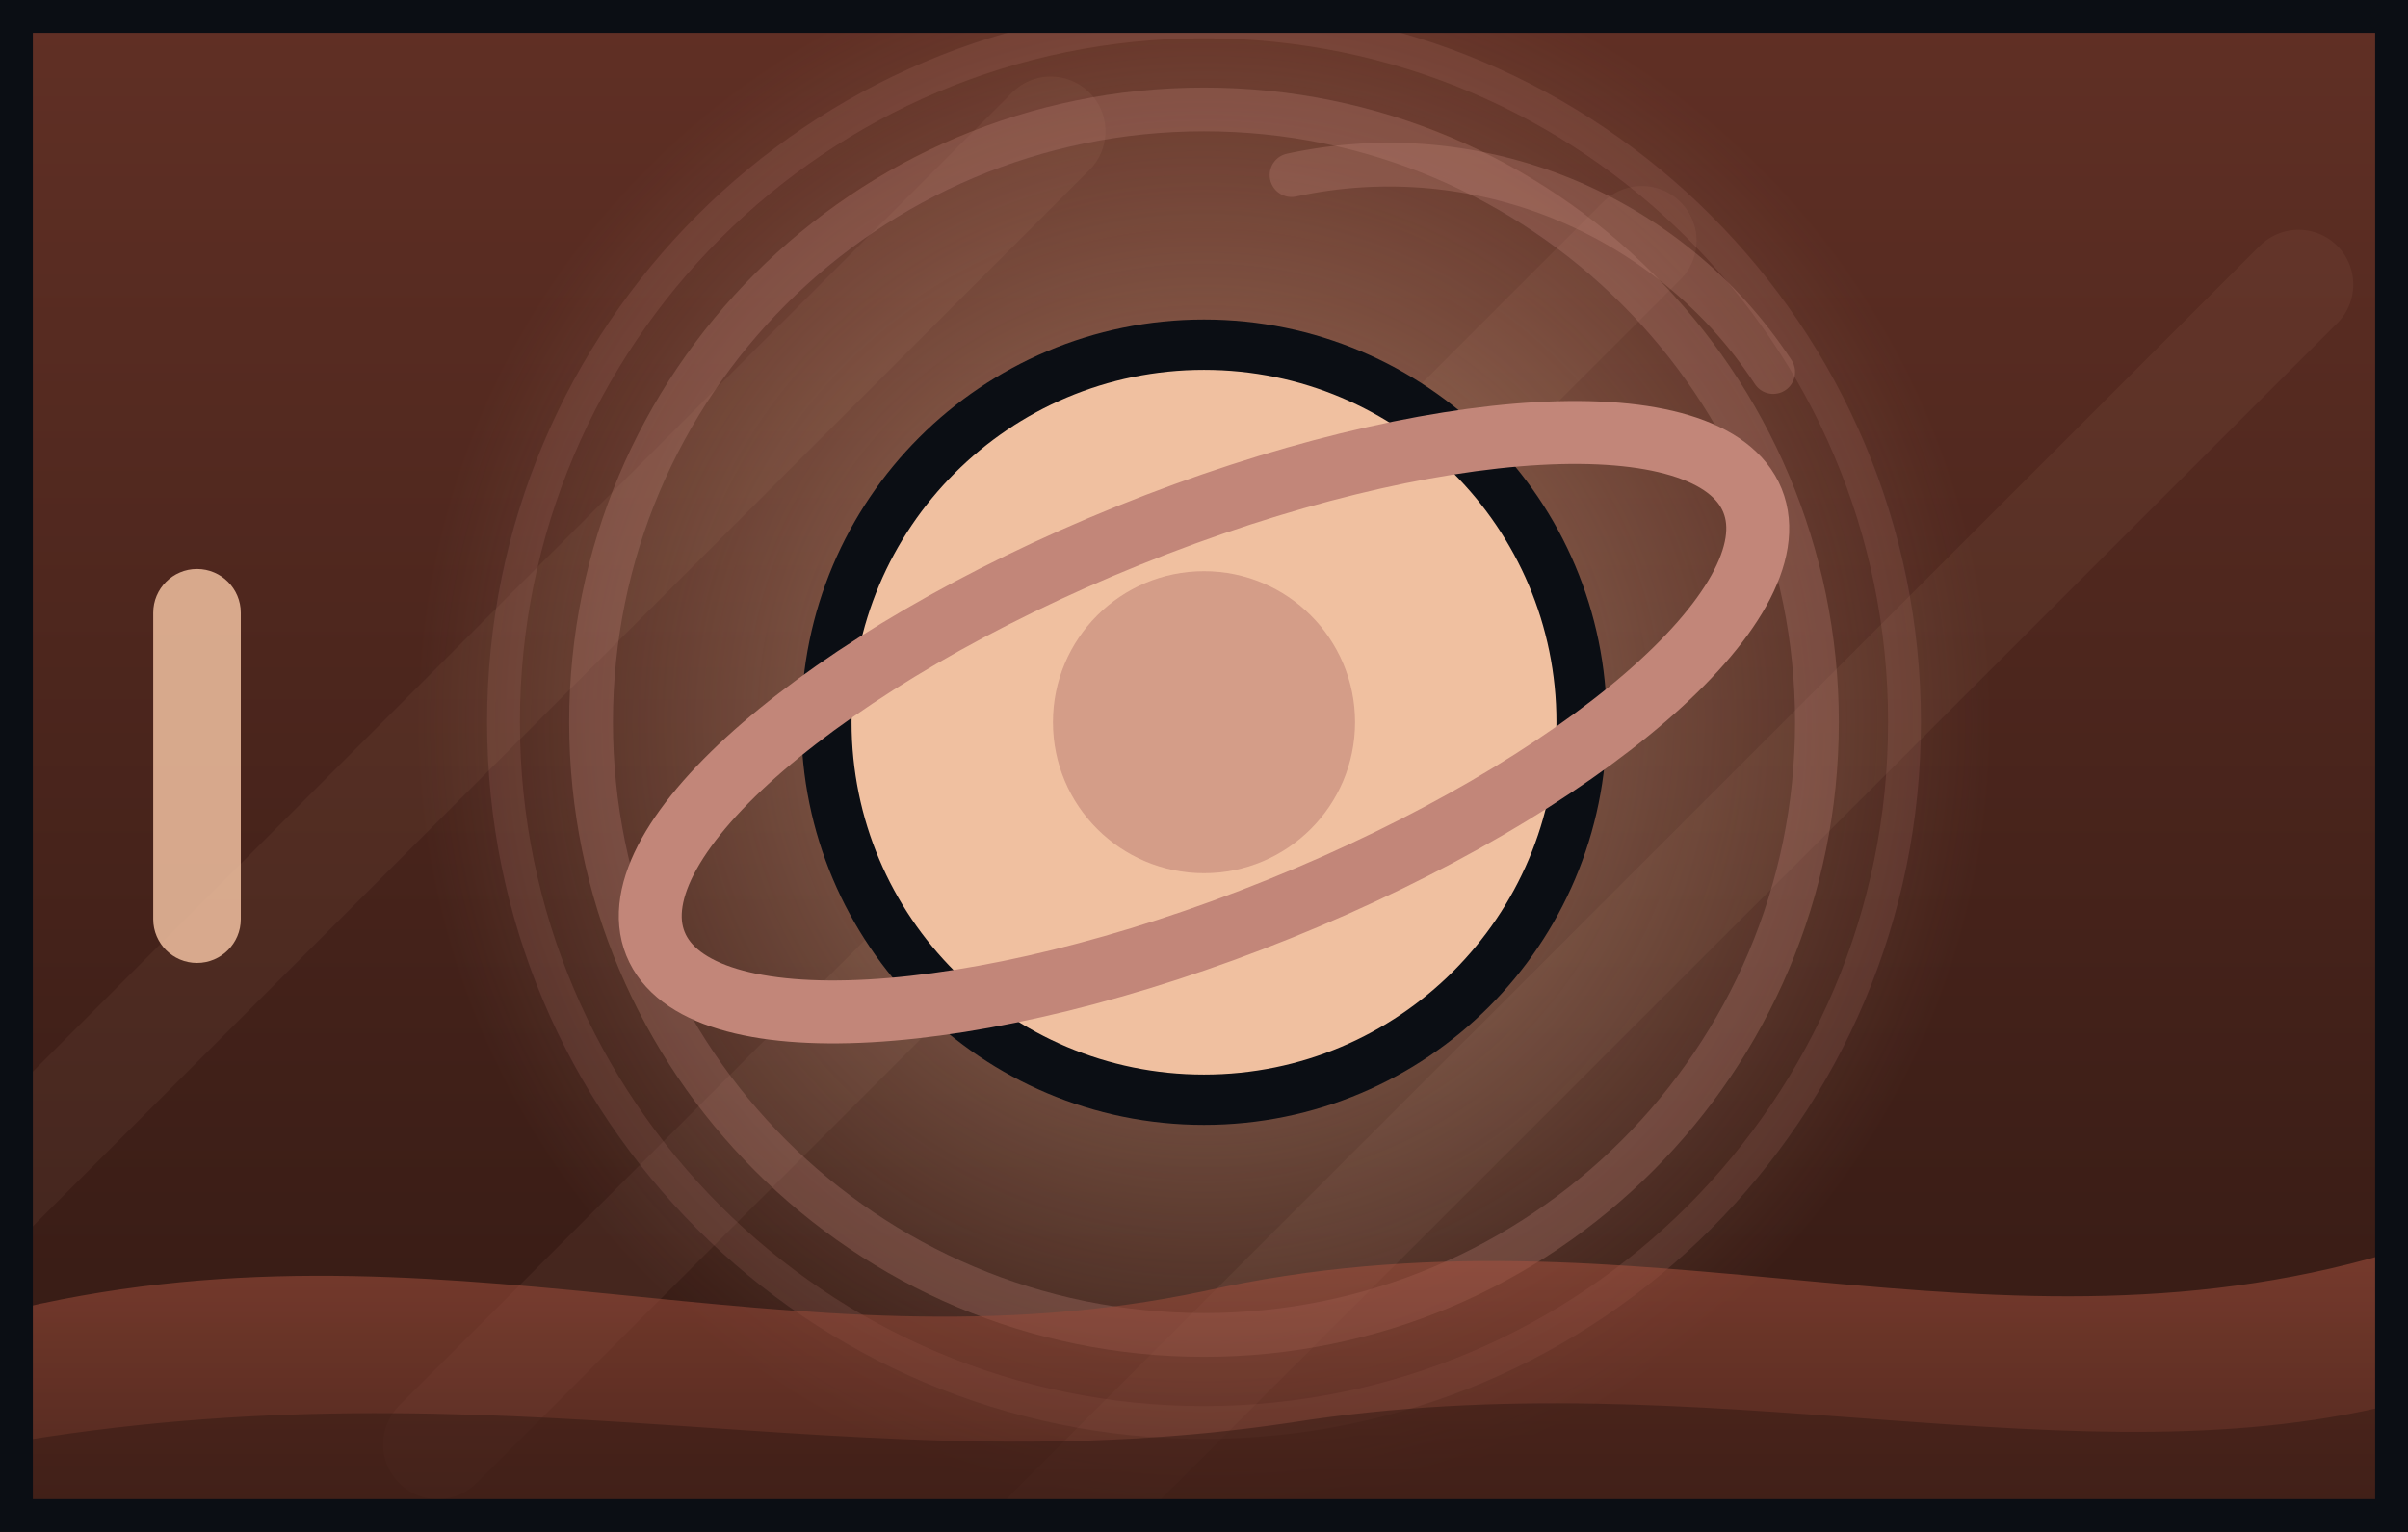
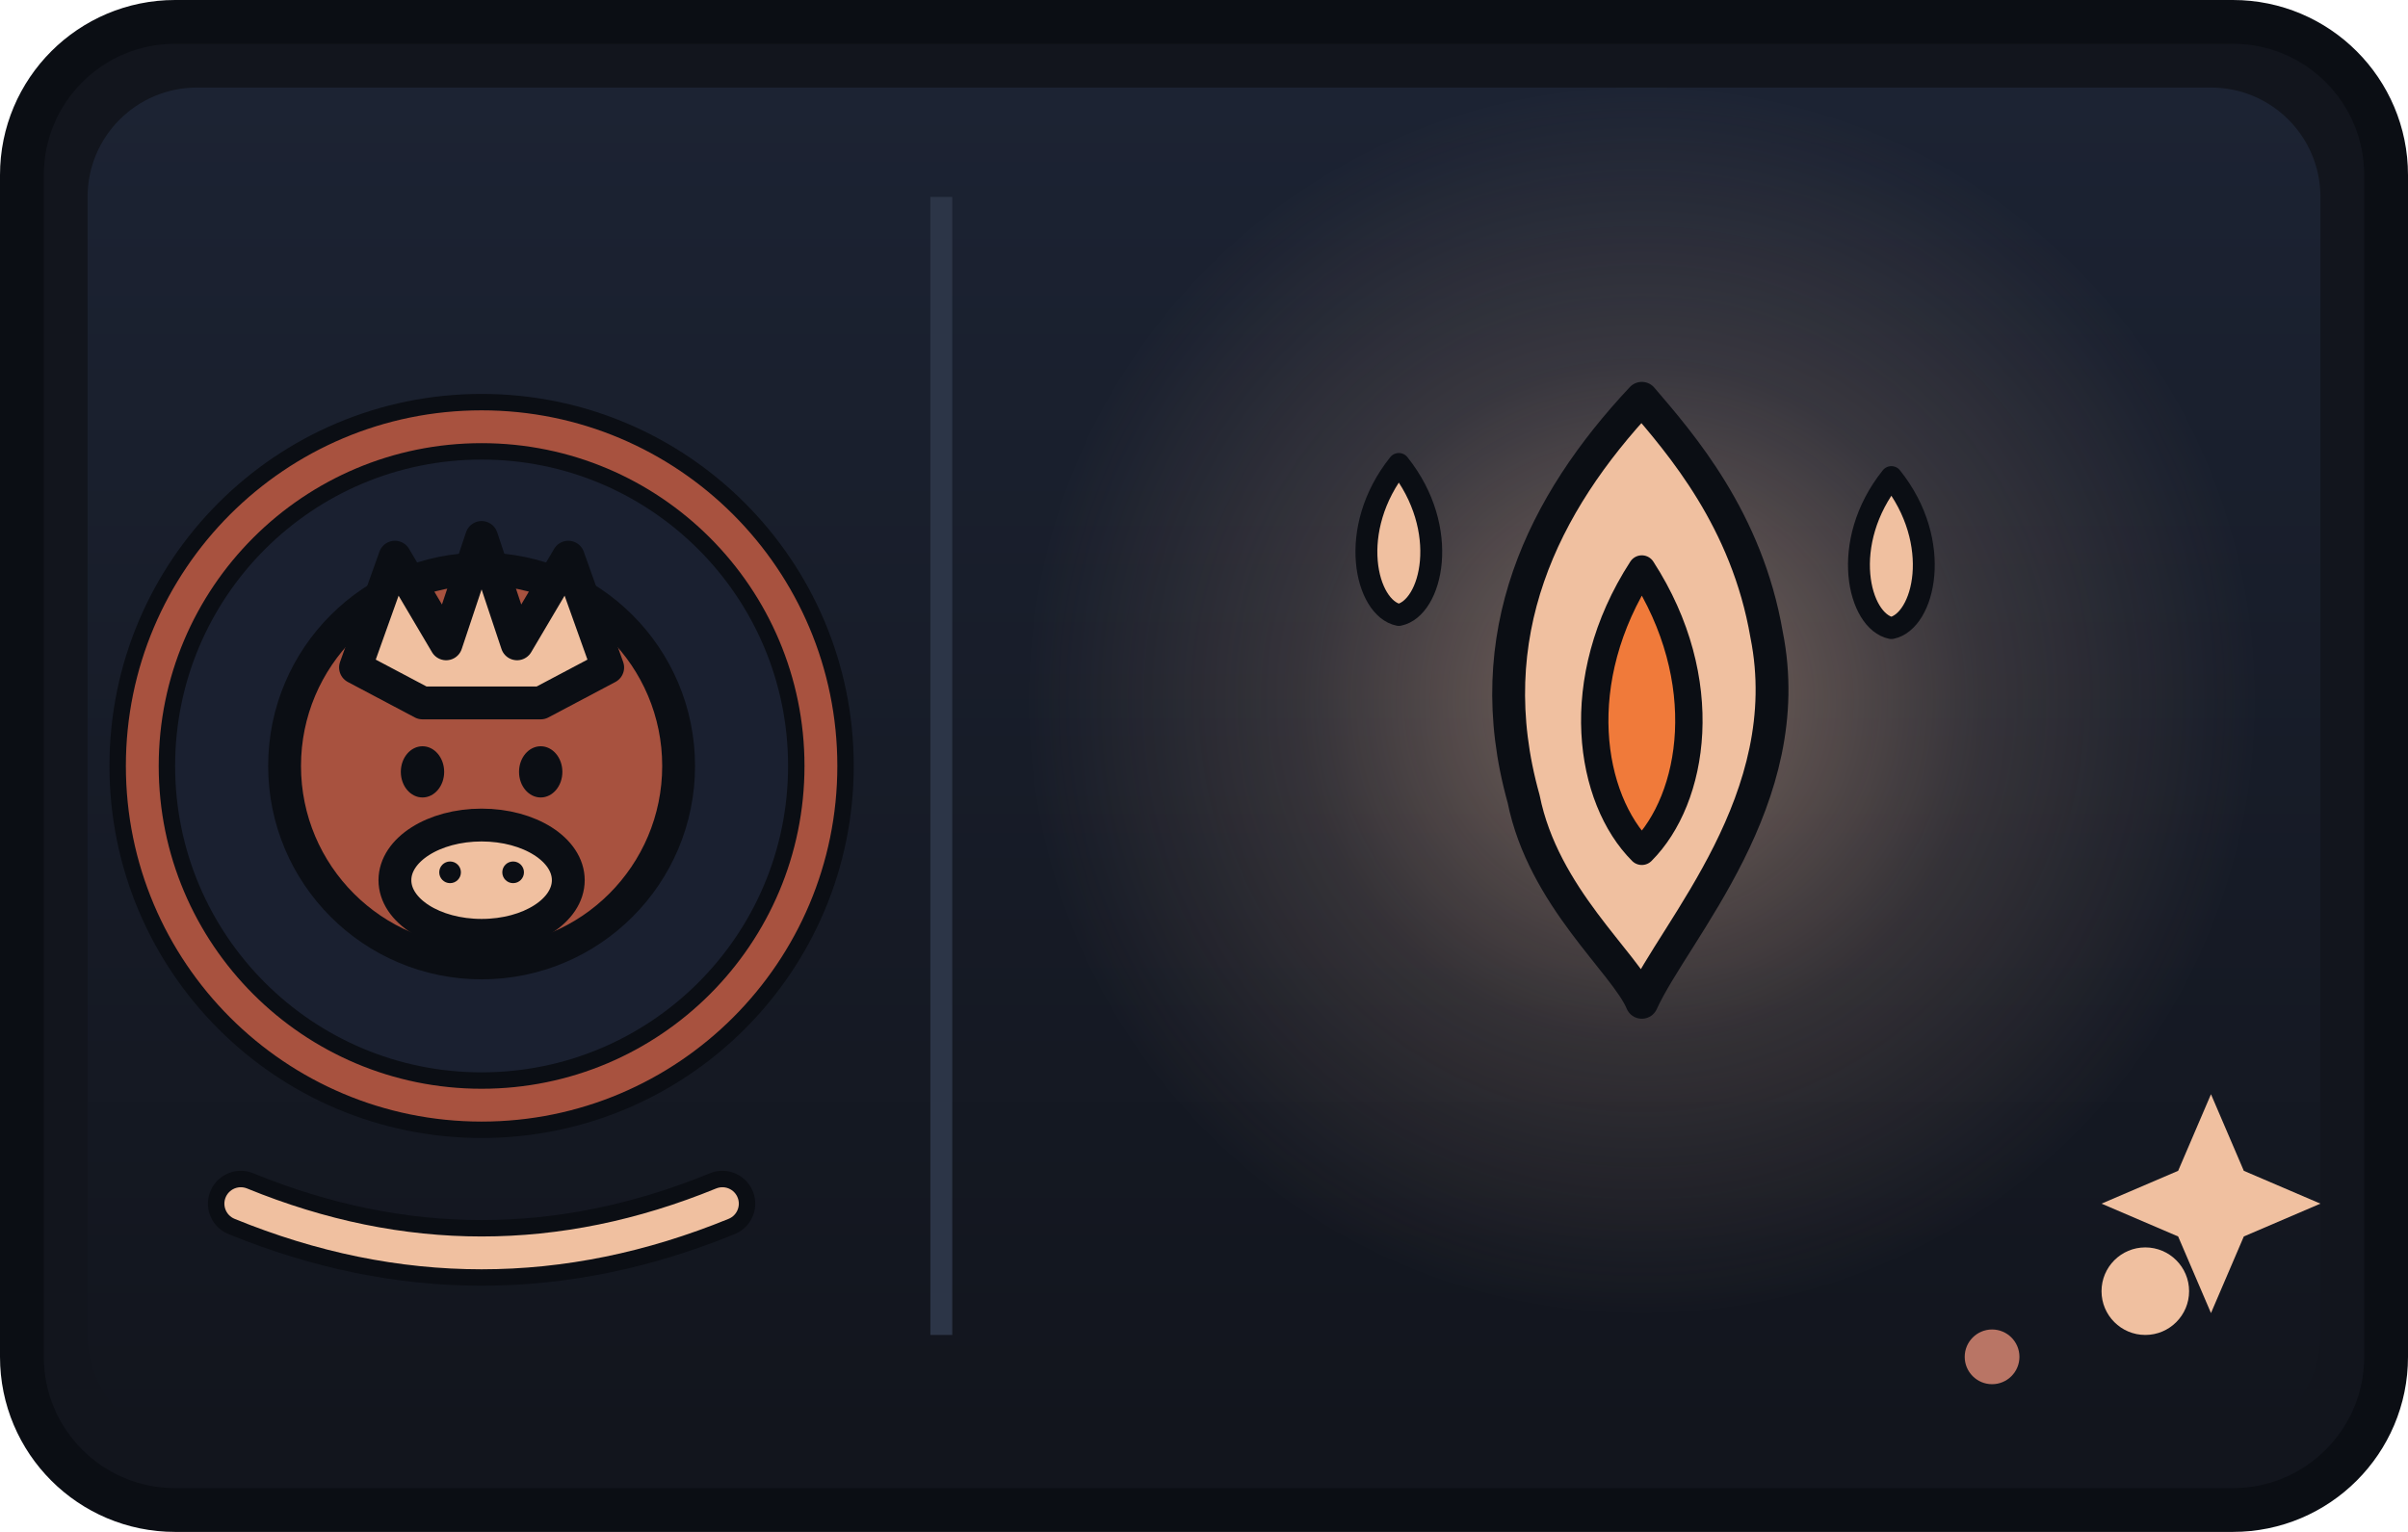
<svg xmlns="http://www.w3.org/2000/svg" width="220" height="140" viewBox="0 0 220 140">
  <defs>
-     <linearGradient id="bg_horse_special2" x1="0" y1="0" x2="0" y2="1">
-       <stop offset="0" stop-color="#613025" />
-       <stop offset="1" stop-color="#321913" />
+     <linearGradient id="bg_card_horse_special2" x1="0" y1="0" x2="0" y2="1">
+       <stop offset="0" stop-color="#1C2333" />
+       <stop offset="1" stop-color="#12151D" />
    </linearGradient>
-     <radialGradient id="glow_horse_special2" cx="0.5" cy="0.5" r="0.5">
-       <stop offset="0" stop-color="#F0C0A0" stop-opacity="0.52" />
+     <radialGradient id="glow_card_horse_special2" cx="0.5" cy="0.5" r="0.5">
+       <stop offset="0" stop-color="#F0C0A0" stop-opacity="0.45" />
+       <stop offset="0.55" stop-color="#F0C0A0" stop-opacity="0.14" />
      <stop offset="1" stop-color="#F0C0A0" stop-opacity="0" />
    </radialGradient>
-     <linearGradient id="hill_horse_special2" x1="0" y1="0" x2="0" y2="1">
-       <stop offset="0" stop-color="#A8523F" />
-       <stop offset="1" stop-color="#613025" />
-     </linearGradient>
  </defs>
-   <rect x="0" y="0" width="220" height="140" fill="url(#bg_horse_special2)" />
-   <g stroke="#F0C0A0" stroke-width="10" stroke-opacity="0.06" stroke-linecap="round">
-     <path d="M-10 118 L96 12" />
-     <path d="M40 132 L150 22" />
-     <path d="M96 140 L210 26" />
-   </g>
-   <circle cx="110" cy="66" r="72" fill="url(#glow_horse_special2)" />
-   <circle cx="110" cy="66" r="56" fill="none" stroke="#C28679" stroke-width="4" stroke-opacity="0.28" />
-   <circle cx="110" cy="66" r="64" fill="none" stroke="#C28679" stroke-width="3" stroke-opacity="0.16" />
-   <g transform="translate(110 66) scale(1.15) translate(-110 -66)">
-     <circle cx="110" cy="66" r="30" fill="#F0C0A0" stroke="#0B0E14" stroke-width="4" />
-     <ellipse cx="110" cy="66" rx="47" ry="16" fill="none" stroke="#C28679" stroke-width="5" transform="rotate(-22 110 66)" />
-     <circle cx="110" cy="66" r="12" fill="#C28679" fill-opacity="0.6" />
-   </g>
-   <path d="M0 120 C40 110 72 126 110 118 C150 109 182 126 220 114 L220 140 L0 140 Z" fill="url(#hill_horse_special2)" fill-opacity="0.55" />
-   <path d="M0 132 C46 124 78 136 118 130 C156 124 190 136 220 128 L220 140 L0 140 Z" fill="#321913" fill-opacity="0.5" />
-   <path d="M118 16 A42 42 0 0 1 162 34" fill="none" stroke="#C28679" stroke-width="4" stroke-opacity="0.3" stroke-linecap="round" />
-   <rect x="14" y="52" width="8" height="36" rx="4" fill="#F0C0A0" fill-opacity="0.85" />
-   <rect x="1.5" y="1.5" width="217" height="137" fill="none" stroke="#0B0E14" stroke-width="3" />
+   <rect x="2" y="2" width="216" height="136" rx="14" fill="#12151D" stroke="#0B0E14" stroke-width="4" />
+   <rect x="8" y="8" width="204" height="124" rx="10" fill="url(#bg_card_horse_special2)" />
+   <circle cx="150" cy="64" r="56" fill="url(#glow_card_horse_special2)" />
+   <circle cx="44" cy="70" r="31" fill="#1A2030" />
+   <circle cx="44" cy="70" r="31" fill="none" stroke="#0B0E14" stroke-width="6" stroke-linecap="round" stroke-linejoin="round" />
+   <circle cx="44" cy="70" r="31" fill="none" stroke="#A8523F" stroke-width="3" stroke-linecap="round" stroke-linejoin="round" />
+   <circle cx="44" cy="70" r="18" fill="#A8523F" stroke="#0B0E14" stroke-width="3" />
+   <polygon points="32.48,61 36.08,50.92 40.76,58.84 44,49.12 47.24,58.84 51.92,50.92 55.52,61 49.4,64.24 38.6,64.24" fill="#F0C0A0" stroke="#0B0E14" stroke-width="3" stroke-linejoin="round" />
+   <ellipse cx="38.6" cy="70.54" rx="1.98" ry="2.34" fill="#0B0E14" />
+   <ellipse cx="49.4" cy="70.54" rx="1.98" ry="2.34" fill="#0B0E14" />
+   <ellipse cx="44" cy="80.44" rx="7.92" ry="5.04" fill="#F0C0A0" stroke="#0B0E14" stroke-width="3" />
+   <circle cx="41.12" cy="79.72" r="0.99" fill="#0B0E14" />
+   <circle cx="46.88" cy="79.72" r="0.99" fill="#0B0E14" />
+   <path d="M 22 110 Q 44 119 66 110" fill="none" stroke="#0B0E14" stroke-width="6" stroke-linecap="round" stroke-linejoin="round" />
+   <path d="M 22 110 Q 44 119 66 110" fill="none" stroke="#F0C0A0" stroke-width="3" stroke-linecap="round" stroke-linejoin="round" />
+   <rect x="85" y="18" width="2" height="104" fill="#2C3547" />
+   <path d="M 150 36.4 C 141 46 135 58 139.2 73 C 141 82 148.5 88 150 91.6 C 153 85 164.4 73 161.4 58 C 159.6 47.5 153.6 40.6 150 36.4 Z" fill="#F0C0A0" stroke="#0B0E14" stroke-width="3" stroke-linejoin="round" />
+   <path d="M 150 52 C 143.4 62.2 145.2 73 150 77.8 C 154.8 73 156.6 62.2 150 52 Z" fill="#F07A3A" stroke="#0B0E14" stroke-width="2.5" stroke-linejoin="round" />
+   <path d="M 127.8 42.4 C 123 48.4 124.8 55.6 127.8 56.2 C 130.8 55.6 132.6 48.4 127.8 42.4 Z" fill="#F0C0A0" stroke="#0B0E14" stroke-width="2" stroke-linejoin="round" />
+   <path d="M 172.8 43.6 C 168 49.6 169.8 56.8 172.8 57.4 C 175.8 56.8 177.6 49.6 172.8 43.6 Z" fill="#F0C0A0" stroke="#0B0E14" stroke-width="2" stroke-linejoin="round" />
+   <circle cx="196" cy="118" r="4" fill="#F0C0A0" />
+   <circle cx="182" cy="124" r="2.5" fill="#B97565" />
+   <polygon points="202,100 205,107 212,110 205,113 202,120 199,113 192,110 199,107" fill="#F0C0A0" />
</svg>
